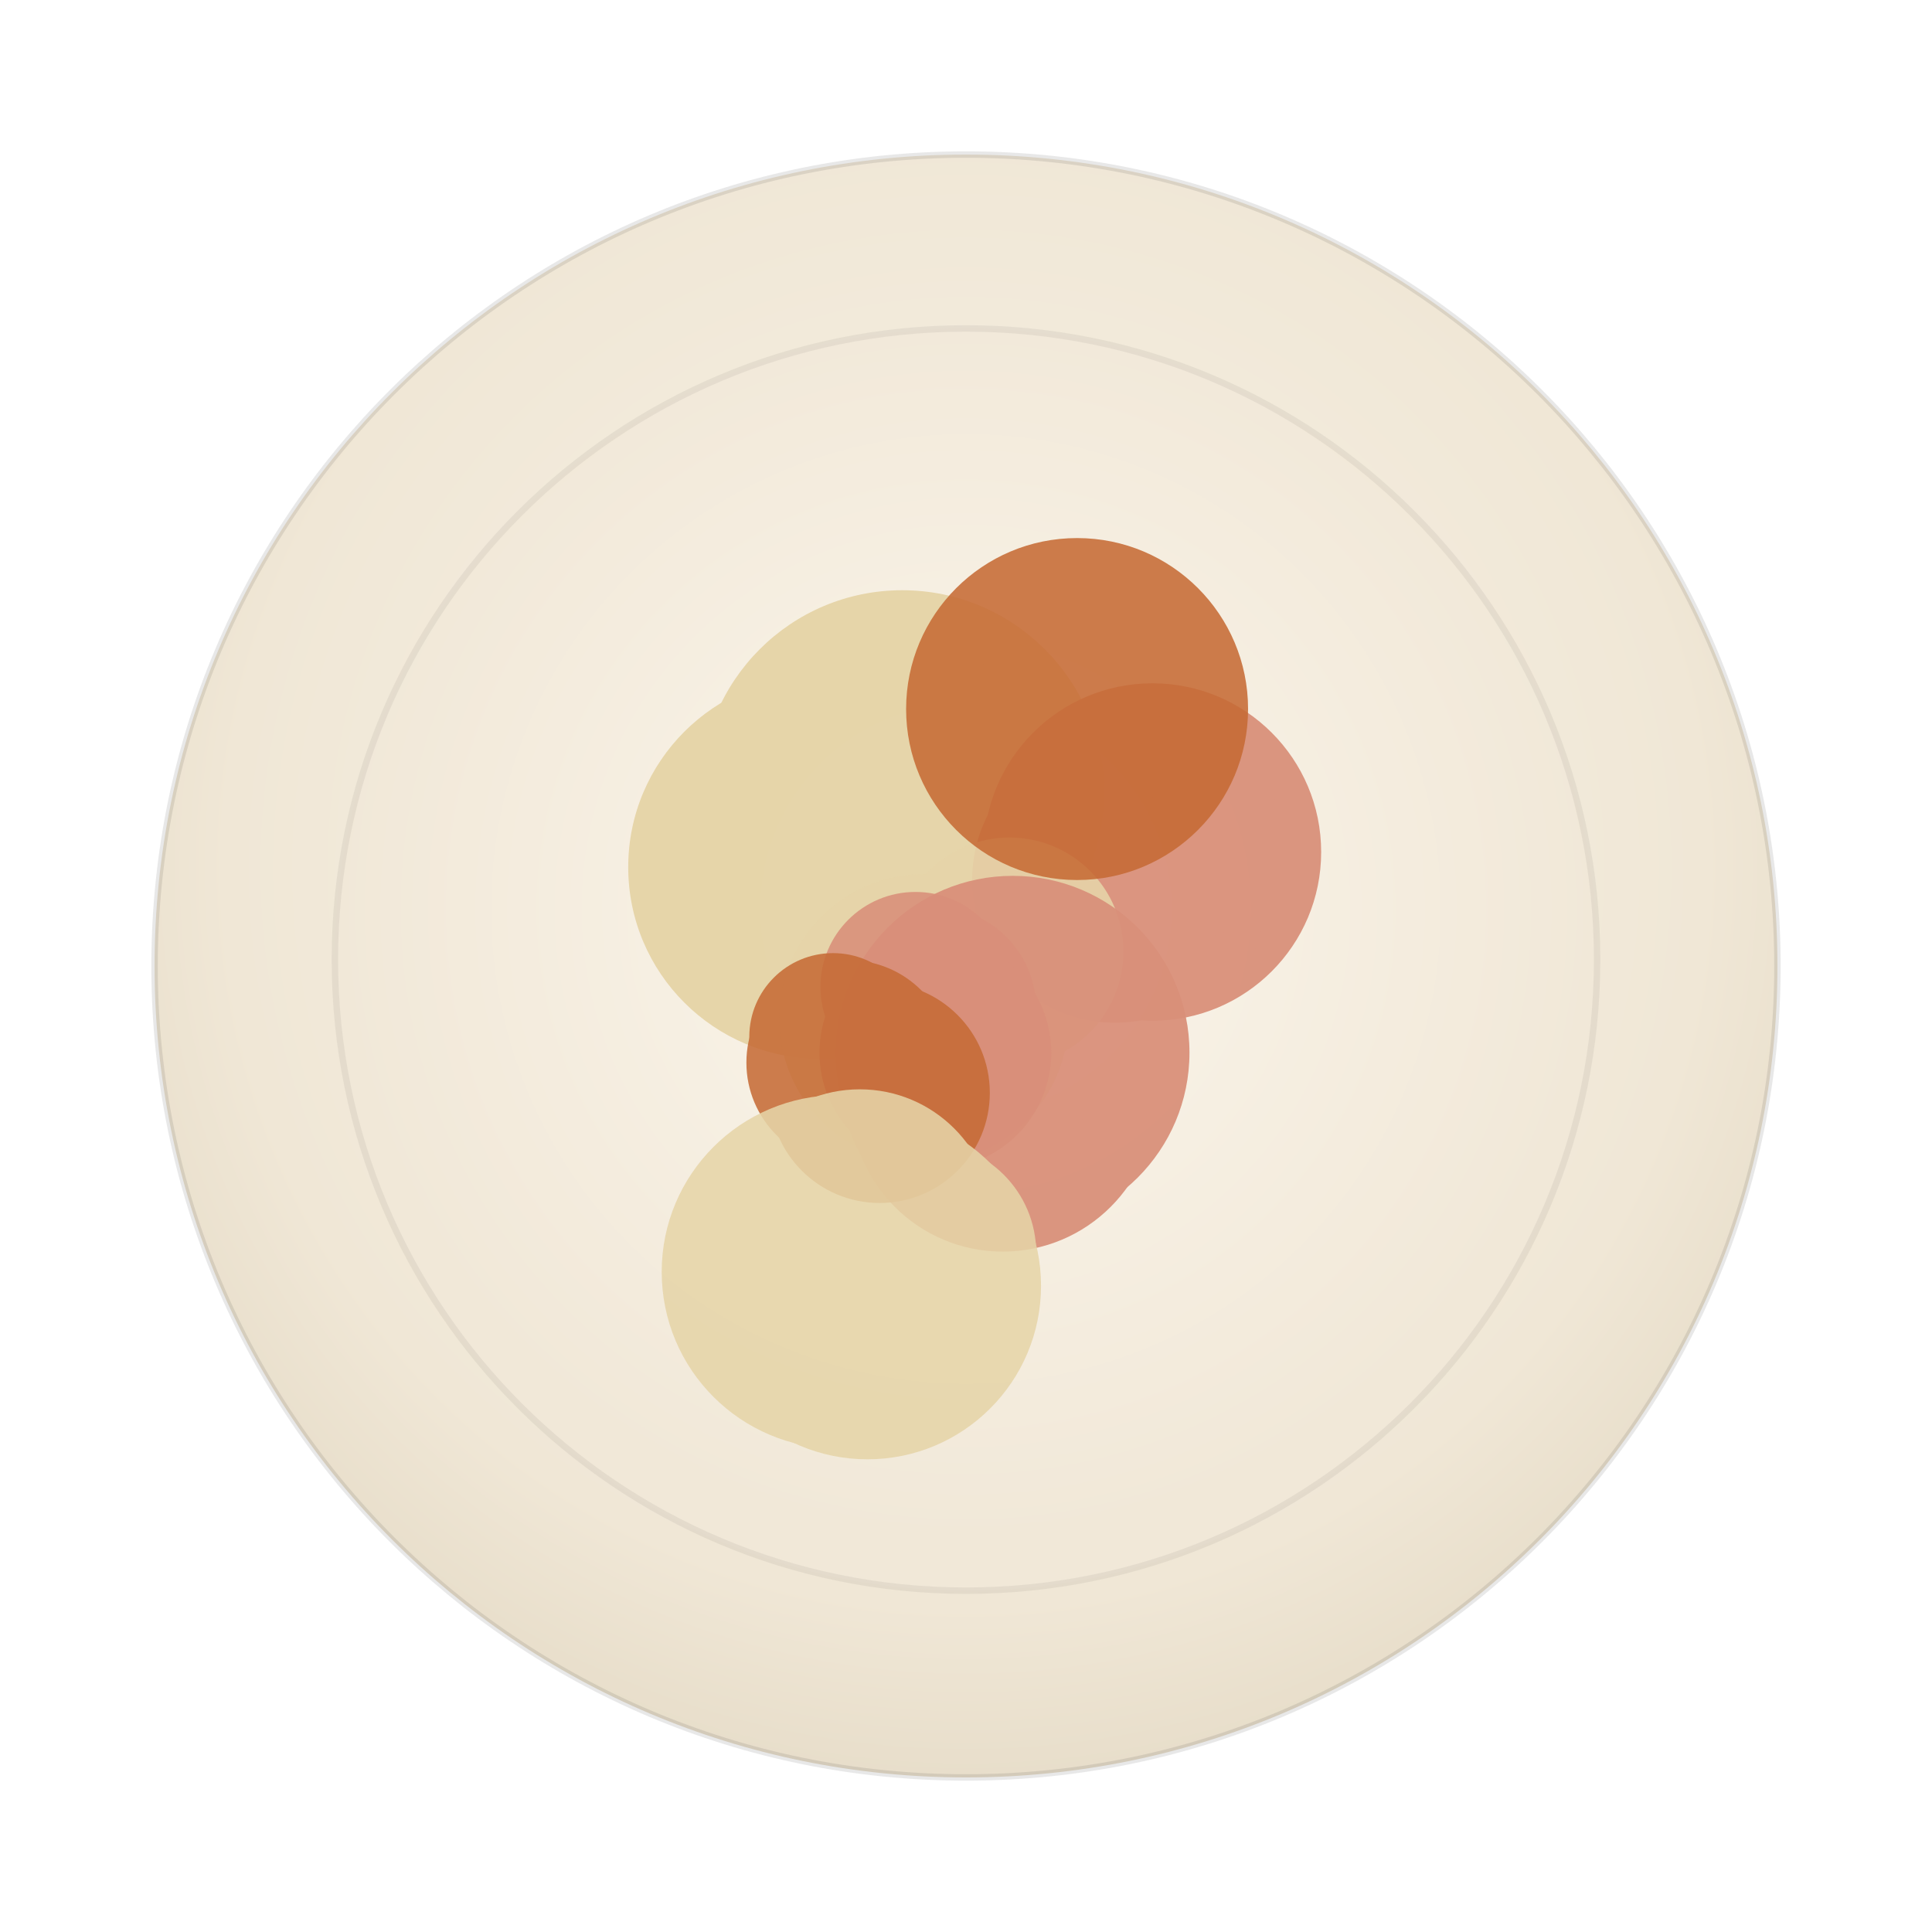
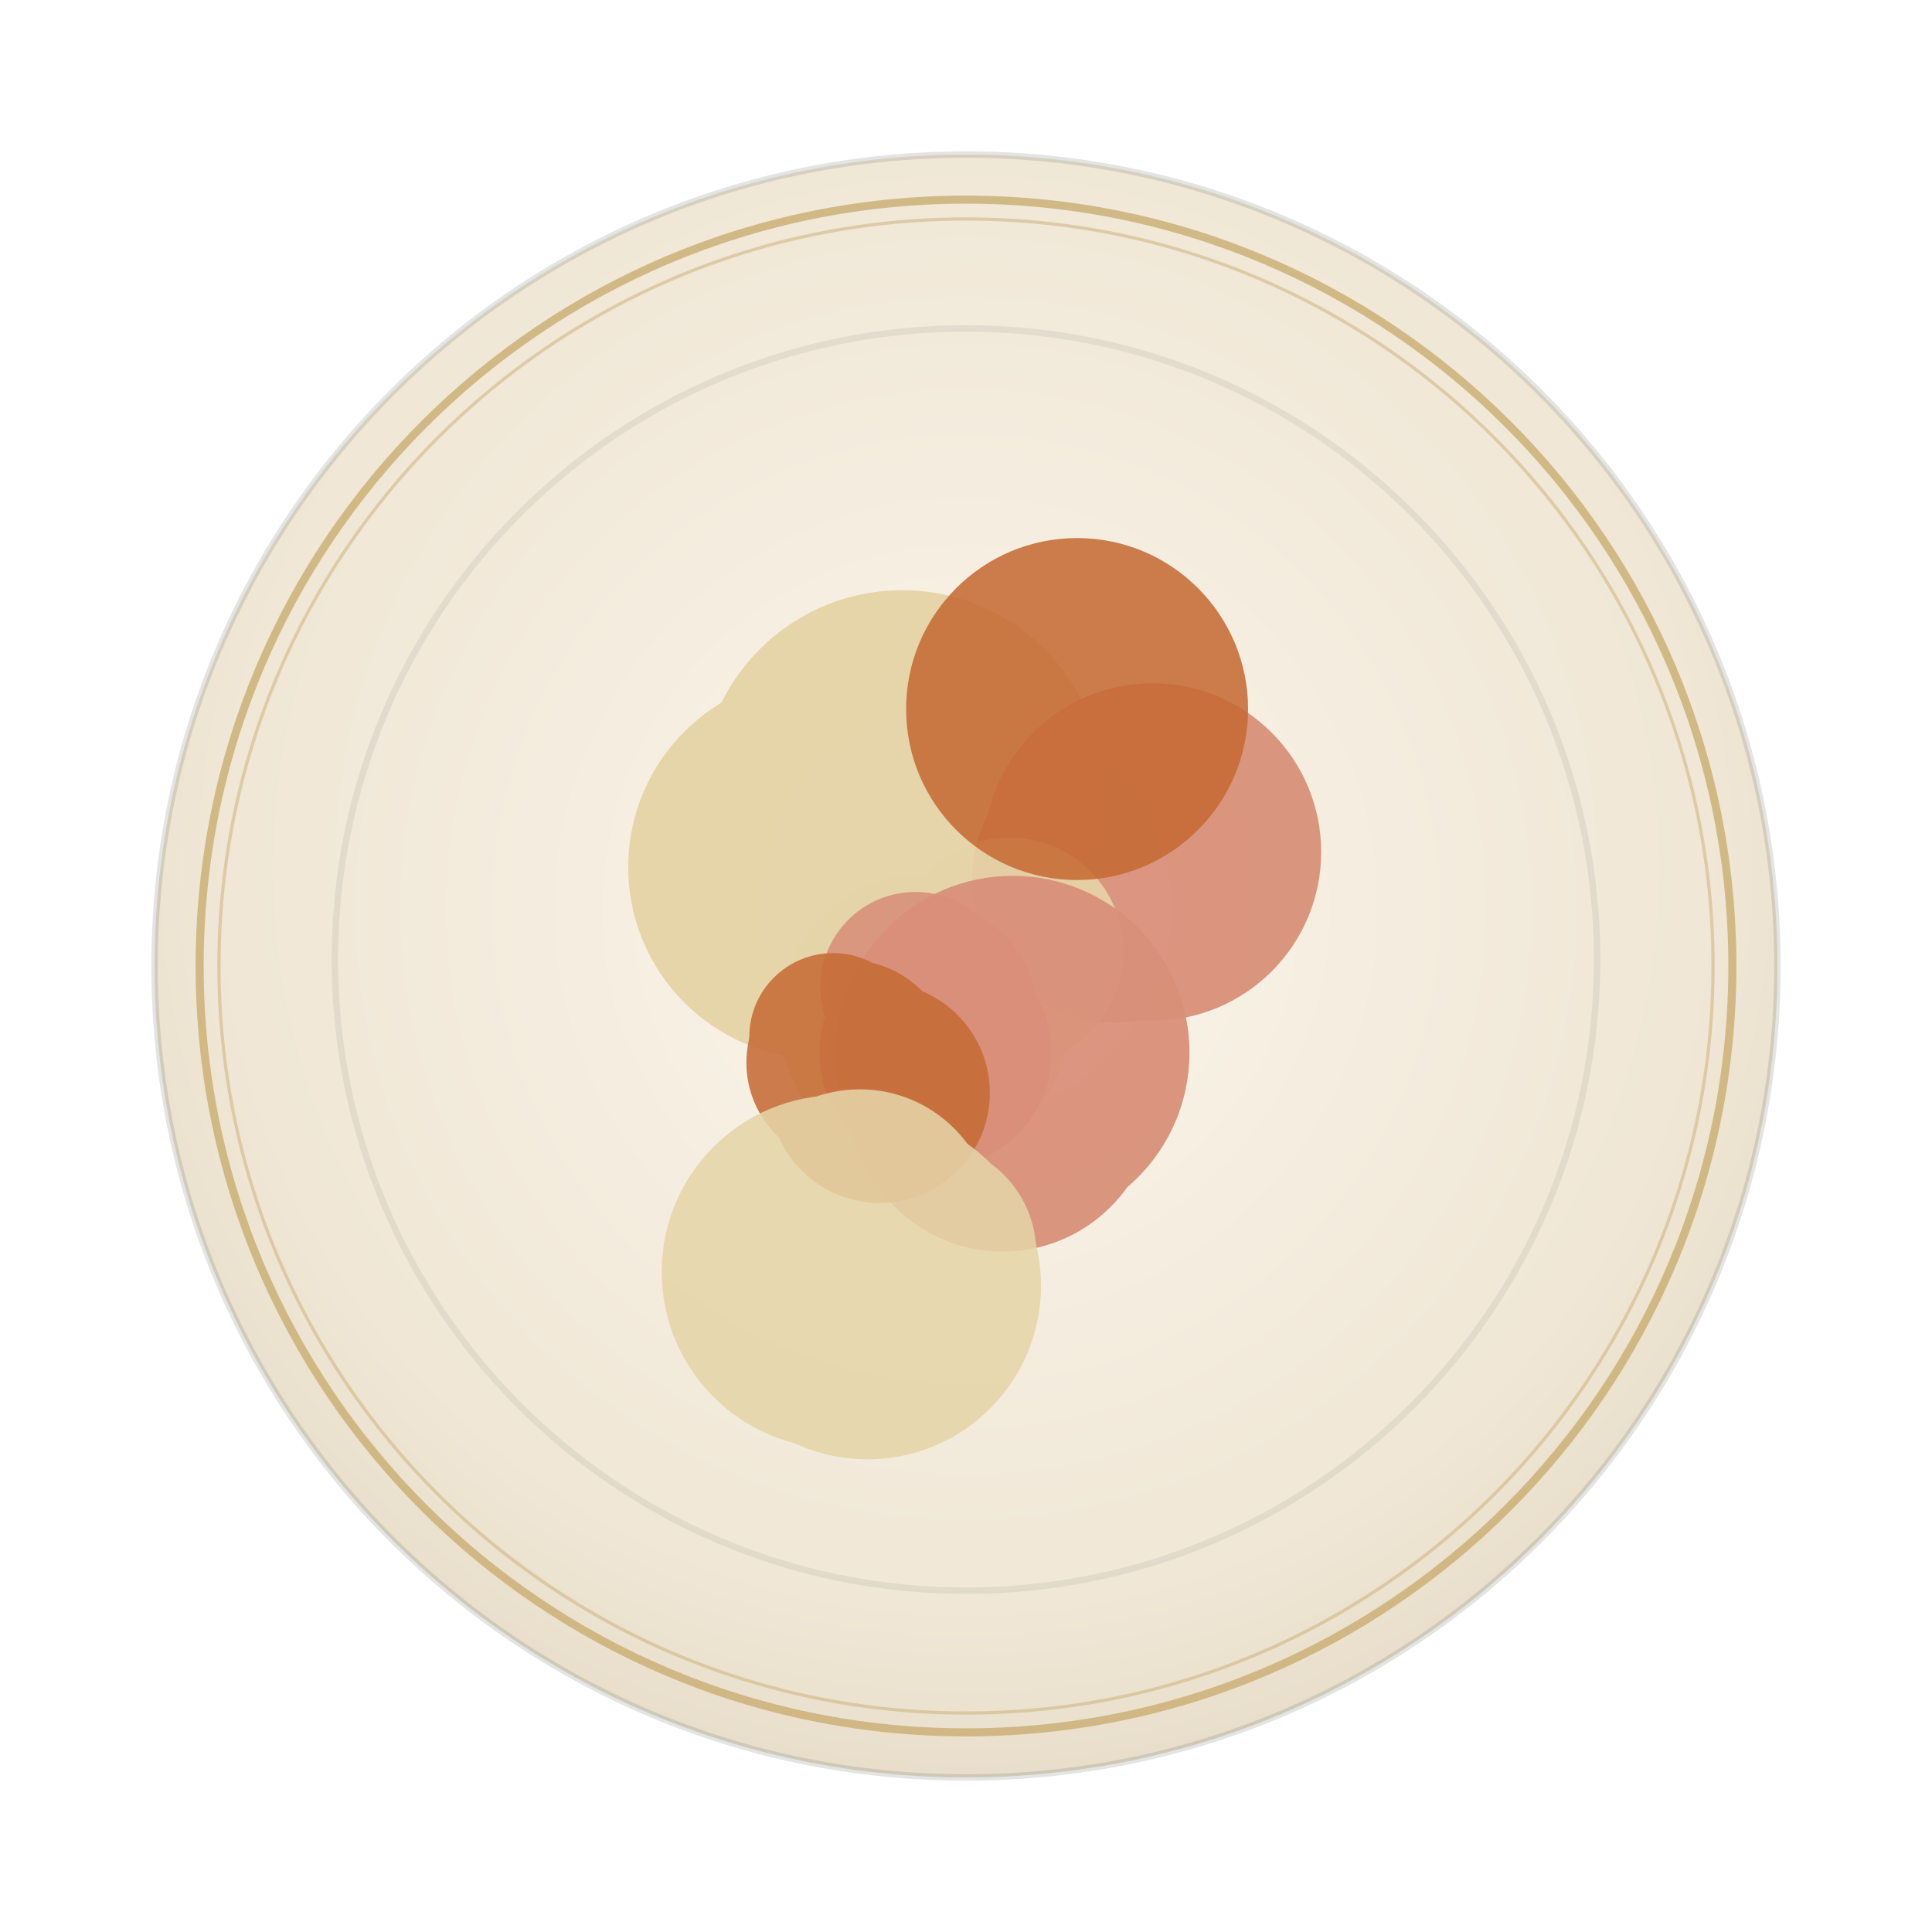
<svg xmlns="http://www.w3.org/2000/svg" width="600" height="600" viewBox="0 0 600 600">
  <defs>
    <radialGradient id="plate" cx="50%" cy="44%" r="58%">
      <stop offset="0%" stop-color="#f8f2e7" />
      <stop offset="78%" stop-color="#f0e7d6" />
      <stop offset="100%" stop-color="#e6dcc8" />
    </radialGradient>
    <radialGradient id="well" cx="50%" cy="46%" r="50%">
      <stop offset="0%" stop-color="#fbf6ec" />
      <stop offset="100%" stop-color="#f1e8d8" />
    </radialGradient>
  </defs>
  <circle cx="300" cy="300" r="252" fill="url(#plate)" />
-   <circle cx="300" cy="300" r="252" fill="none" stroke="rgba(26,25,22,0.10)" stroke-width="2" />
+   <circle cx="300" cy="300" r="252" fill="none" stroke="rgba(22,35,30,0.12)" stroke-width="2" />
+   <circle cx="300" cy="300" r="238" fill="none" stroke="#C7A96B" stroke-opacity="0.75" stroke-width="2.5" />
+   <circle cx="300" cy="300" r="232" fill="none" stroke="#C7A96B" stroke-opacity="0.45" stroke-width="1" />
  <circle cx="300" cy="298" r="196" fill="url(#well)" />
-   <circle cx="300" cy="298" r="196" fill="none" stroke="rgba(26,25,22,0.06)" stroke-width="2" />
+   <circle cx="300" cy="298" r="196" fill="none" stroke="rgba(22,35,30,0.07)" stroke-width="2" />
  <g>
    <g opacity="0.98">
      <circle cx="254.6" cy="269.3" r="59.5" fill="#e6d4a8" />
      <circle cx="280.2" cy="245.9" r="62.6" fill="#e6d4a8" />
      <circle cx="298.8" cy="245.3" r="33.5" fill="#e6d4a8" />
    </g>
    <g opacity="0.94">
      <circle cx="357.9" cy="264.6" r="52.4" fill="#d98f79" />
      <circle cx="346.2" cy="273.3" r="44.3" fill="#d98f79" />
      <circle cx="360.5" cy="282.3" r="31.8" fill="#d98f79" />
      <circle cx="367.9" cy="261.2" r="30.8" fill="#d98f79" />
    </g>
    <g opacity="0.89">
      <circle cx="294.9" cy="322.8" r="26.4" fill="#e6d4a8" />
      <circle cx="286.9" cy="316.4" r="44.9" fill="#e6d4a8" />
      <circle cx="313.5" cy="295.5" r="35.4" fill="#e6d4a8" />
      <circle cx="289.2" cy="313.7" r="26.0" fill="#e6d4a8" />
      <circle cx="303.0" cy="295.4" r="22.8" fill="#e6d4a8" />
    </g>
    <g opacity="0.94">
      <circle cx="308.2" cy="335.7" r="46.9" fill="#d98f79" />
      <circle cx="311.4" cy="341.3" r="47.4" fill="#d98f79" />
      <circle cx="320.8" cy="331.2" r="37.8" fill="#d98f79" />
      <circle cx="314.5" cy="326.9" r="54.9" fill="#d98f79" />
      <circle cx="310.3" cy="327.2" r="32.9" fill="#d98f79" />
    </g>
    <g opacity="0.88">
      <circle cx="290.2" cy="313.3" r="31.6" fill="#d98f79" />
      <circle cx="284.3" cy="306.5" r="29.5" fill="#d98f79" />
      <circle cx="290.5" cy="326.9" r="36.0" fill="#d98f79" />
    </g>
    <g opacity="0.86">
      <circle cx="263.6" cy="330.0" r="31.8" fill="#c56a34" />
      <circle cx="273.2" cy="339.4" r="34.2" fill="#c56a34" />
      <circle cx="258.7" cy="322.0" r="26.0" fill="#c56a34" />
      <circle cx="271.1" cy="339.8" r="31.1" fill="#c56a34" />
    </g>
    <g opacity="0.87">
      <circle cx="333.1" cy="211.9" r="44.1" fill="#c56a34" />
      <circle cx="334.5" cy="220.2" r="53.1" fill="#c56a34" />
      <circle cx="327.5" cy="232.4" r="34.1" fill="#c56a34" />
    </g>
    <g opacity="0.87">
      <circle cx="269.4" cy="399.3" r="53.9" fill="#e6d4a8" />
      <circle cx="257.5" cy="389.0" r="31.6" fill="#e6d4a8" />
      <circle cx="260.4" cy="395.0" r="54.9" fill="#e6d4a8" />
      <circle cx="267.0" cy="379.8" r="41.5" fill="#e6d4a8" />
      <circle cx="287.5" cy="389.1" r="34.3" fill="#e6d4a8" />
    </g>
  </g>
</svg>
